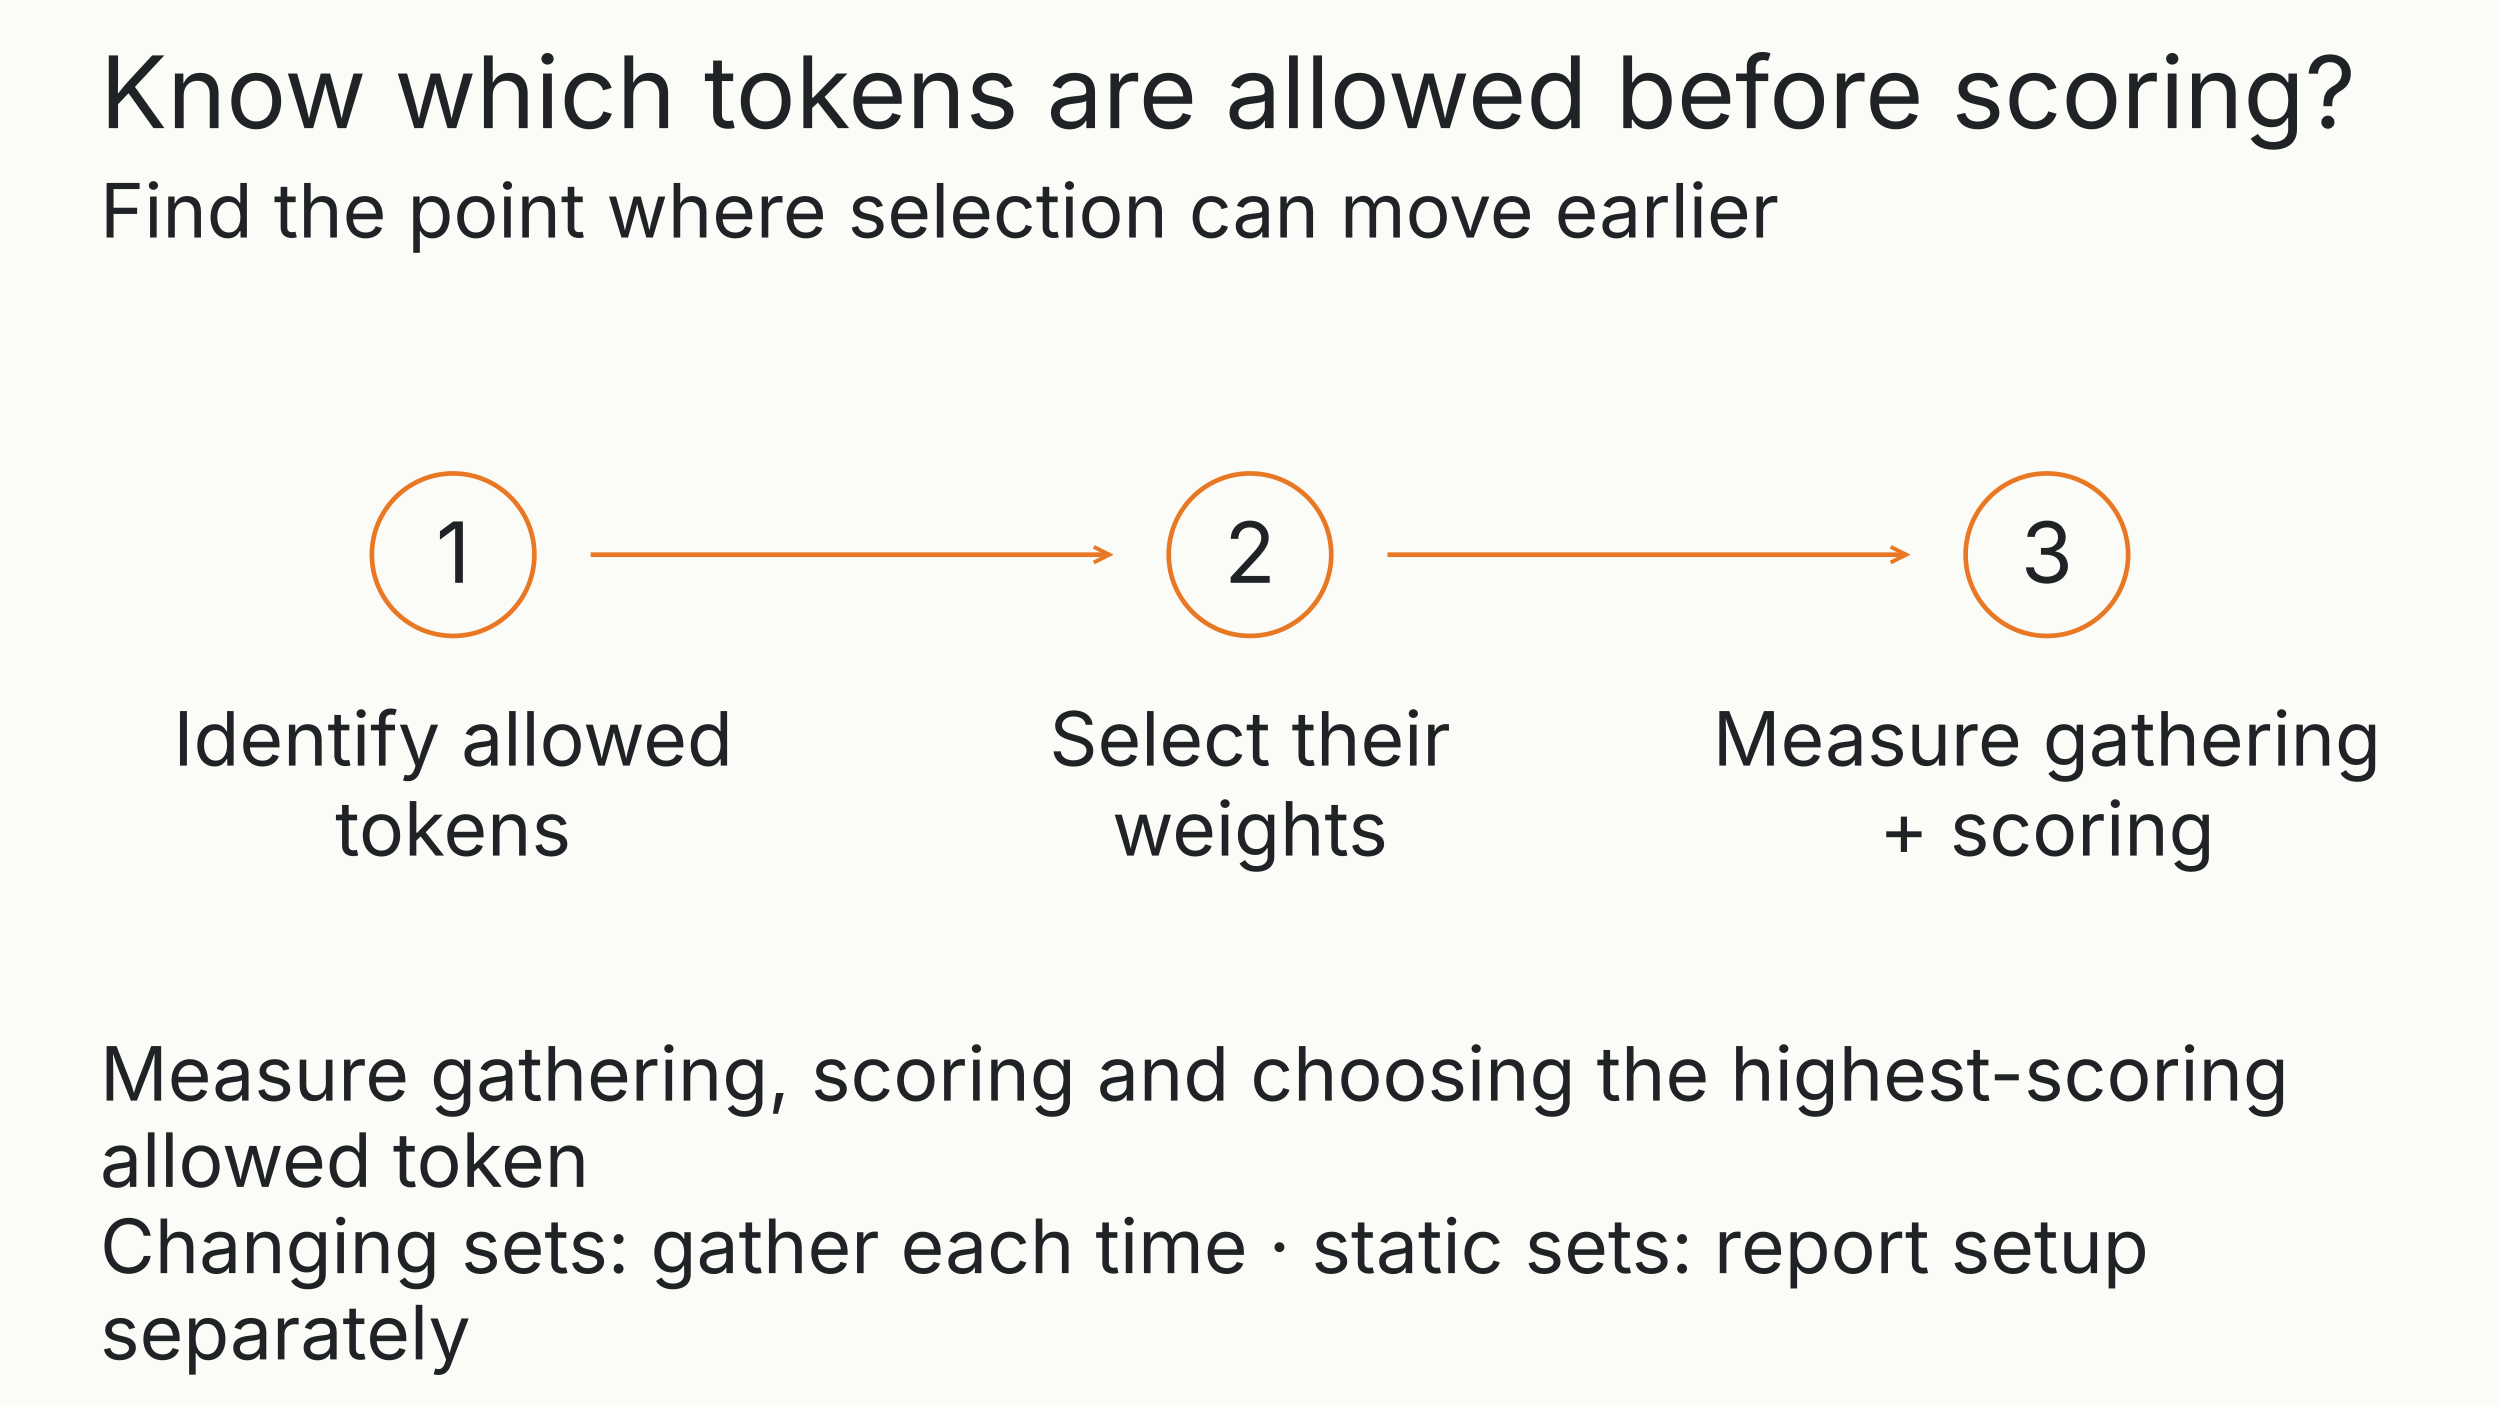
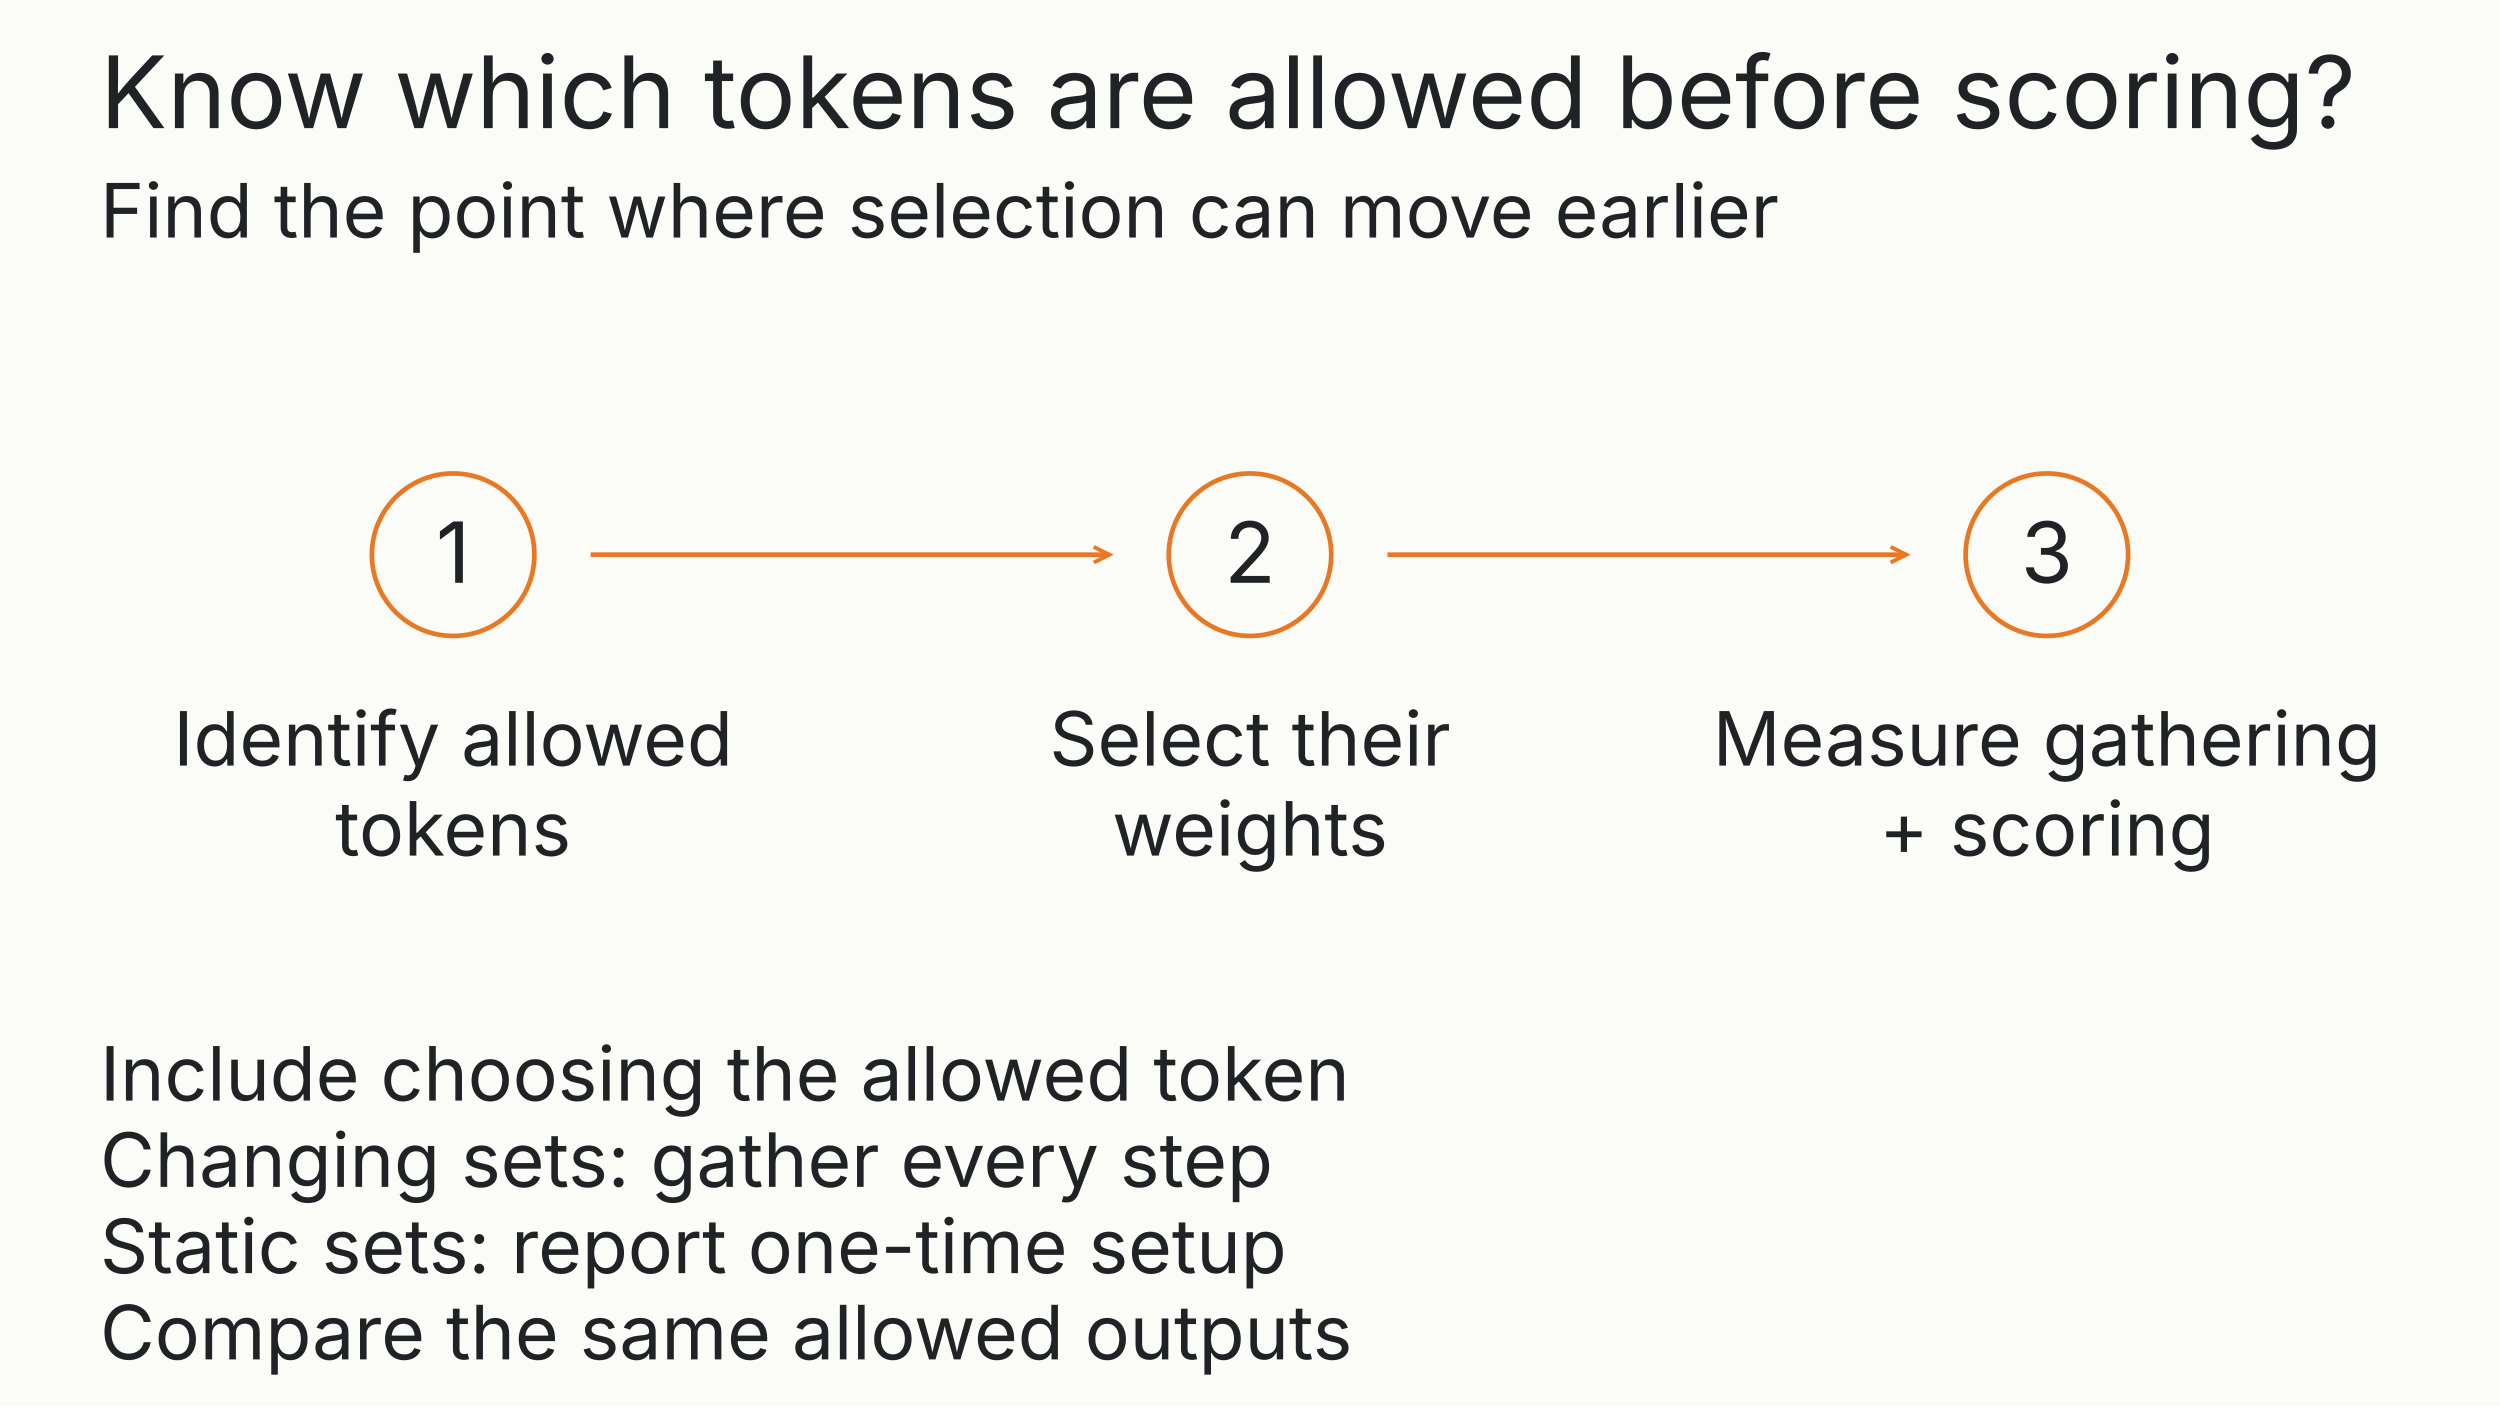
<svg xmlns="http://www.w3.org/2000/svg" width="1600" height="900" viewBox="0 0 1600 900">
  <rect width="100%" height="100%" fill="#FBFBF8" />
  <defs>
    <marker id="arrow" viewBox="0 0 12 12" refX="10" refY="6" markerWidth="5" markerHeight="5" orient="auto">
      <path d="M2 2 L10 6 L2 10" fill="none" stroke="context-stroke" stroke-width="2" />
    </marker>
  </defs>
  <text x="64" y="82.0" font-family="Inter" font-size="64" font-weight="400" font-style="normal" fill="#202326" text-anchor="start">Know which tokens are allowed before scoring?</text>
  <text x="64" y="152.0" font-family="Inter" font-size="48" font-weight="400" font-style="normal" fill="#202326" text-anchor="start">Find the point where selection can move earlier</text>
  <circle cx="290" cy="355" r="52" fill="none" stroke="#E87823" stroke-width="3" />
  <text x="290" y="373.0" font-family="Inter" font-size="54" font-weight="400" font-style="normal" fill="#202326" text-anchor="middle">1</text>
  <text x="290" y="490.0" font-family="Inter" font-size="48" font-weight="400" font-style="normal" fill="#202326" text-anchor="middle">Identify allowed</text>
  <text x="290" y="547.6" font-family="Inter" font-size="48" font-weight="400" font-style="normal" fill="#202326" text-anchor="middle">tokens</text>
  <line x1="378" y1="355" x2="710" y2="355" stroke="#E87823" stroke-width="3" marker-end="url(#arrow)" />
  <circle cx="800" cy="355" r="52" fill="none" stroke="#E87823" stroke-width="3" />
  <text x="800" y="373.0" font-family="Inter" font-size="54" font-weight="400" font-style="normal" fill="#202326" text-anchor="middle">2</text>
  <text x="800" y="490.0" font-family="Inter" font-size="48" font-weight="400" font-style="normal" fill="#202326" text-anchor="middle">Select their</text>
  <text x="800" y="547.6" font-family="Inter" font-size="48" font-weight="400" font-style="normal" fill="#202326" text-anchor="middle">weights</text>
  <line x1="888" y1="355" x2="1220" y2="355" stroke="#E87823" stroke-width="3" marker-end="url(#arrow)" />
  <circle cx="1310" cy="355" r="52" fill="none" stroke="#E87823" stroke-width="3" />
  <text x="1310" y="373.0" font-family="Inter" font-size="54" font-weight="400" font-style="normal" fill="#202326" text-anchor="middle">3</text>
  <text x="1310" y="490.0" font-family="Inter" font-size="48" font-weight="400" font-style="normal" fill="#202326" text-anchor="middle">Measure gathering</text>
  <text x="1310" y="547.6" font-family="Inter" font-size="48" font-weight="400" font-style="normal" fill="#202326" text-anchor="middle">+ scoring</text>
-   <text x="64" y="704.4" font-family="Inter" font-size="48" font-weight="400" font-style="normal" fill="#202326" text-anchor="start">Measure gathering, scoring and choosing the highest-scoring</text>
-   <text x="64" y="759.6" font-family="Inter" font-size="48" font-weight="400" font-style="normal" fill="#202326" text-anchor="start">allowed token</text>
-   <text x="64" y="814.8" font-family="Inter" font-size="48" font-weight="400" font-style="normal" fill="#202326" text-anchor="start">Changing sets: gather each time · static sets: report setup</text>
-   <text x="64" y="870.0" font-family="Inter" font-size="48" font-weight="400" font-style="normal" fill="#202326" text-anchor="start">separately</text>
+   <text x="64" y="704.4" font-family="Inter" font-size="48" font-weight="400" font-style="normal" fill="#202326" text-anchor="start">Include choosing the allowed token</text>
+   <text x="64" y="759.6" font-family="Inter" font-size="48" font-weight="400" font-style="normal" fill="#202326" text-anchor="start">Changing sets: gather every step</text>
+   <text x="64" y="814.8" font-family="Inter" font-size="48" font-weight="400" font-style="normal" fill="#202326" text-anchor="start">Static sets: report one-time setup</text>
+   <text x="64" y="870.0" font-family="Inter" font-size="48" font-weight="400" font-style="normal" fill="#202326" text-anchor="start">Compare the same allowed outputs</text>
</svg>
